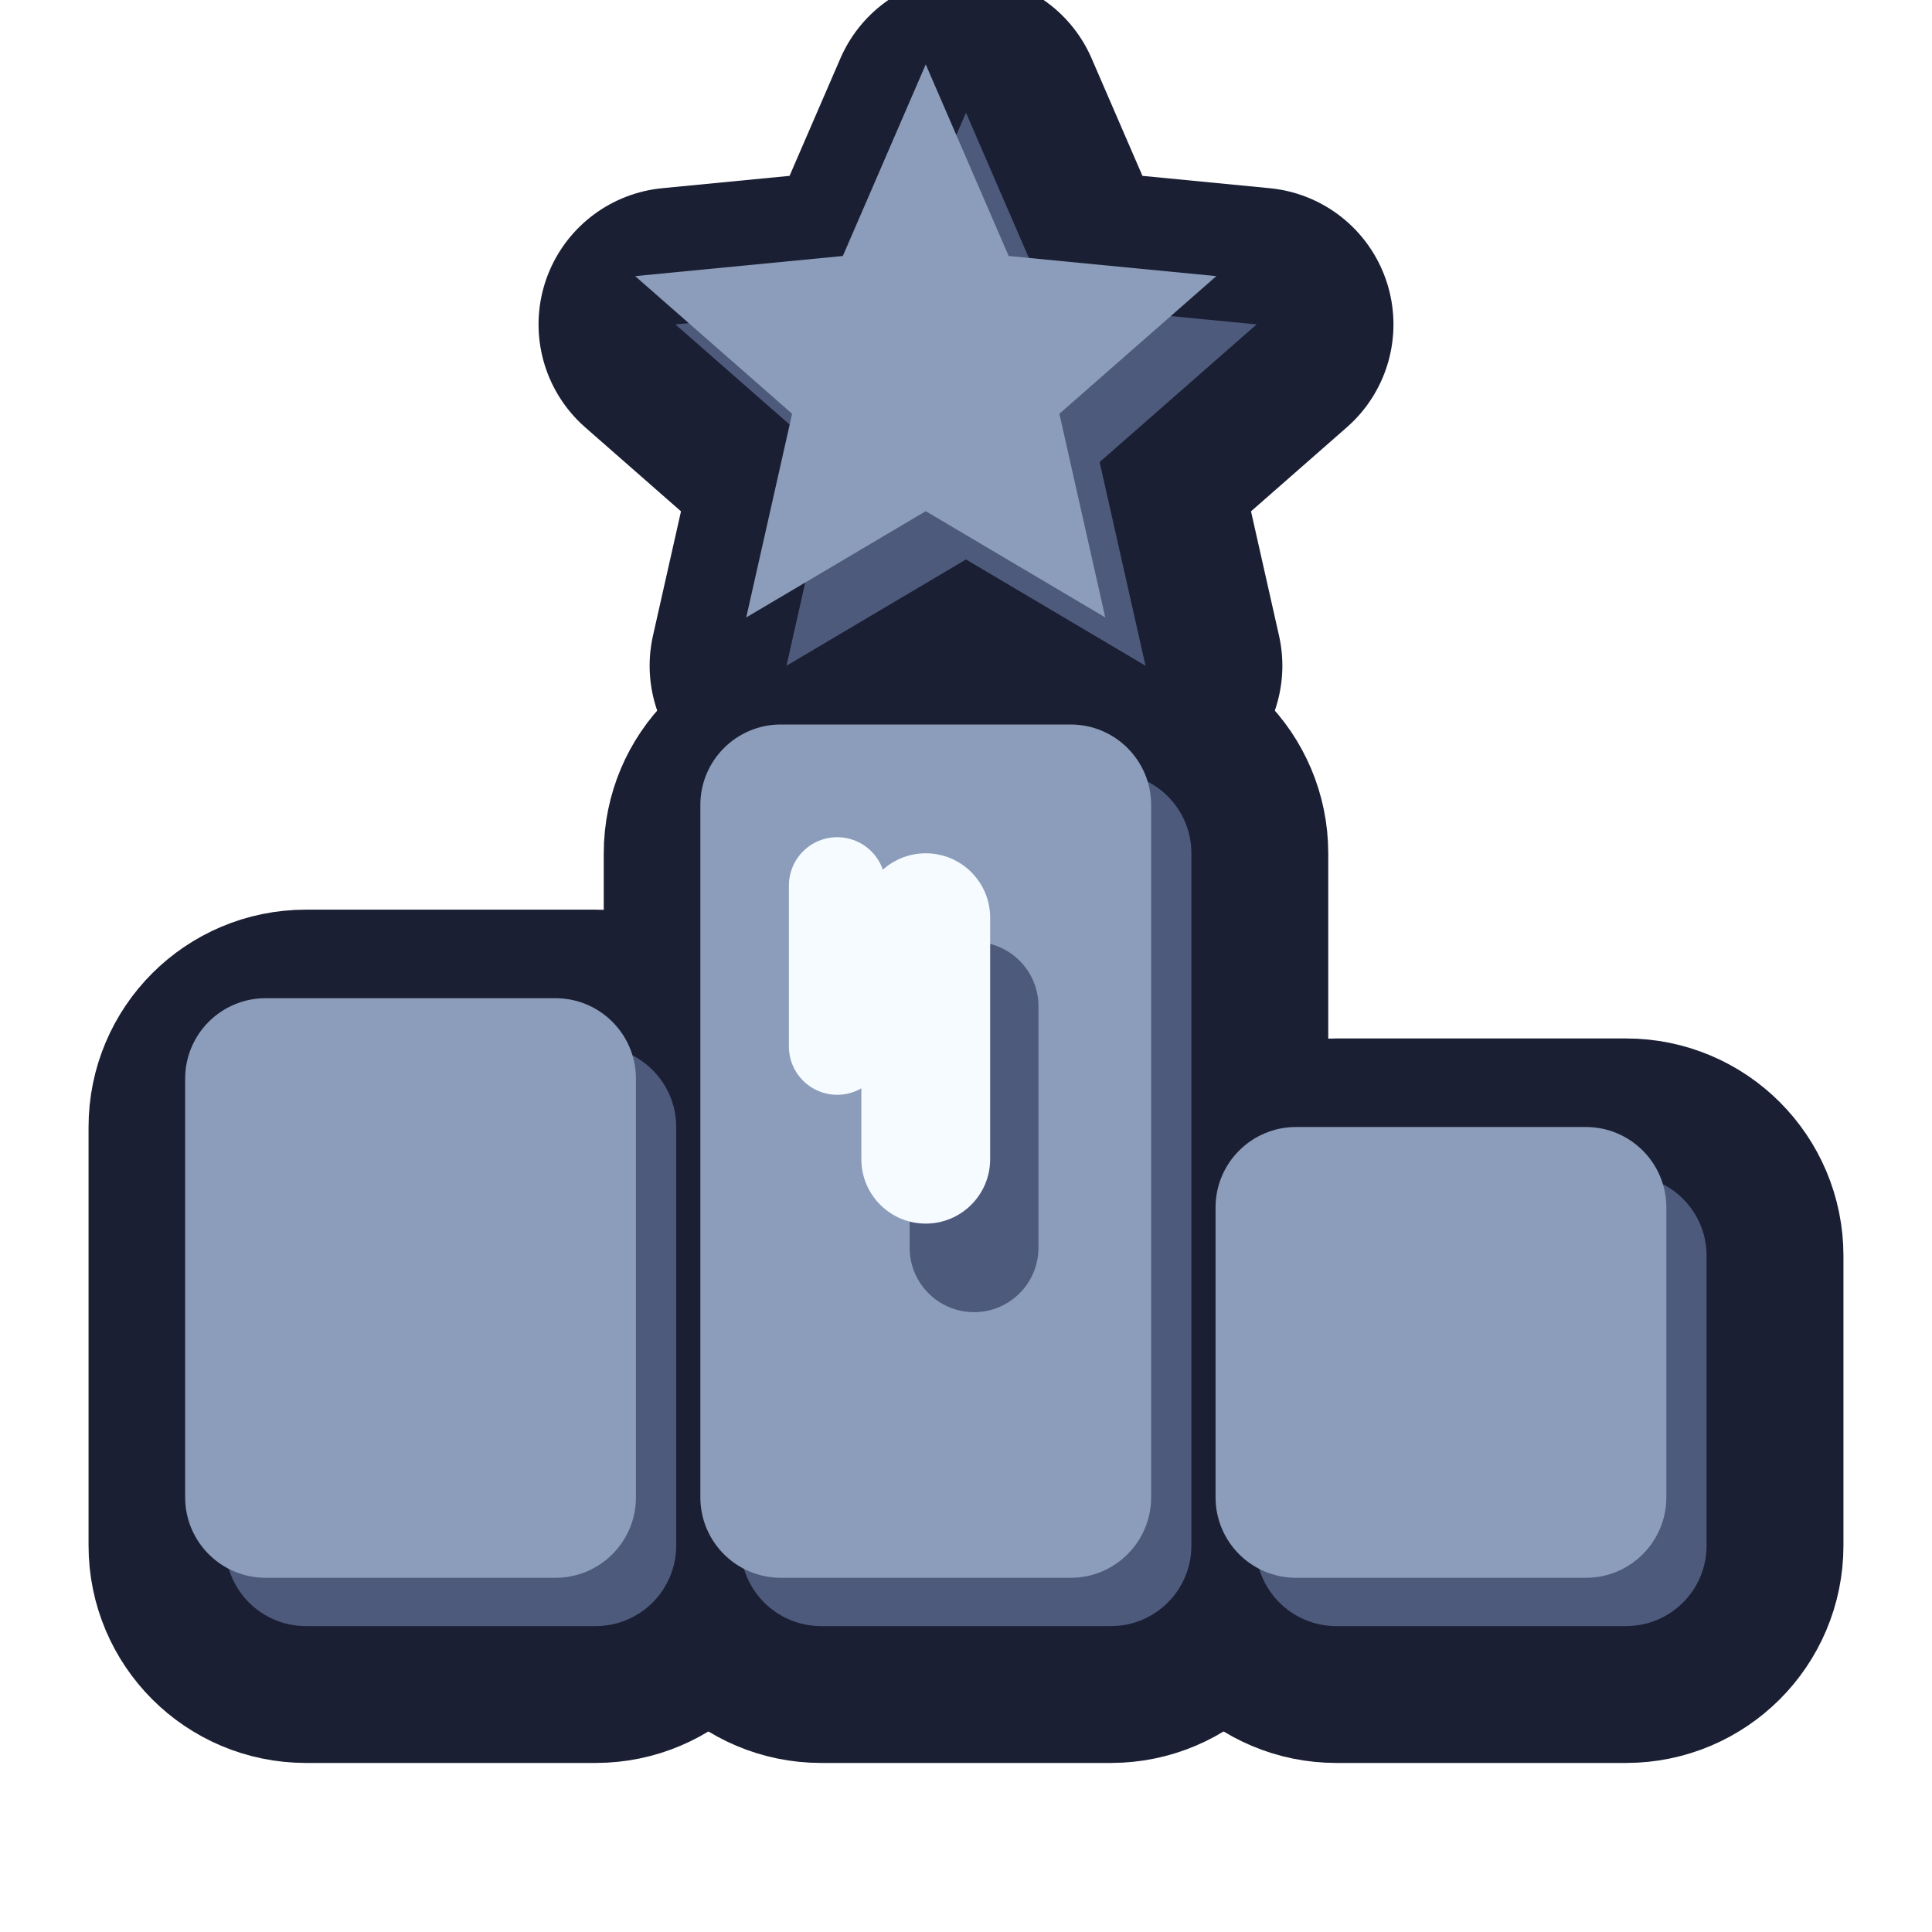
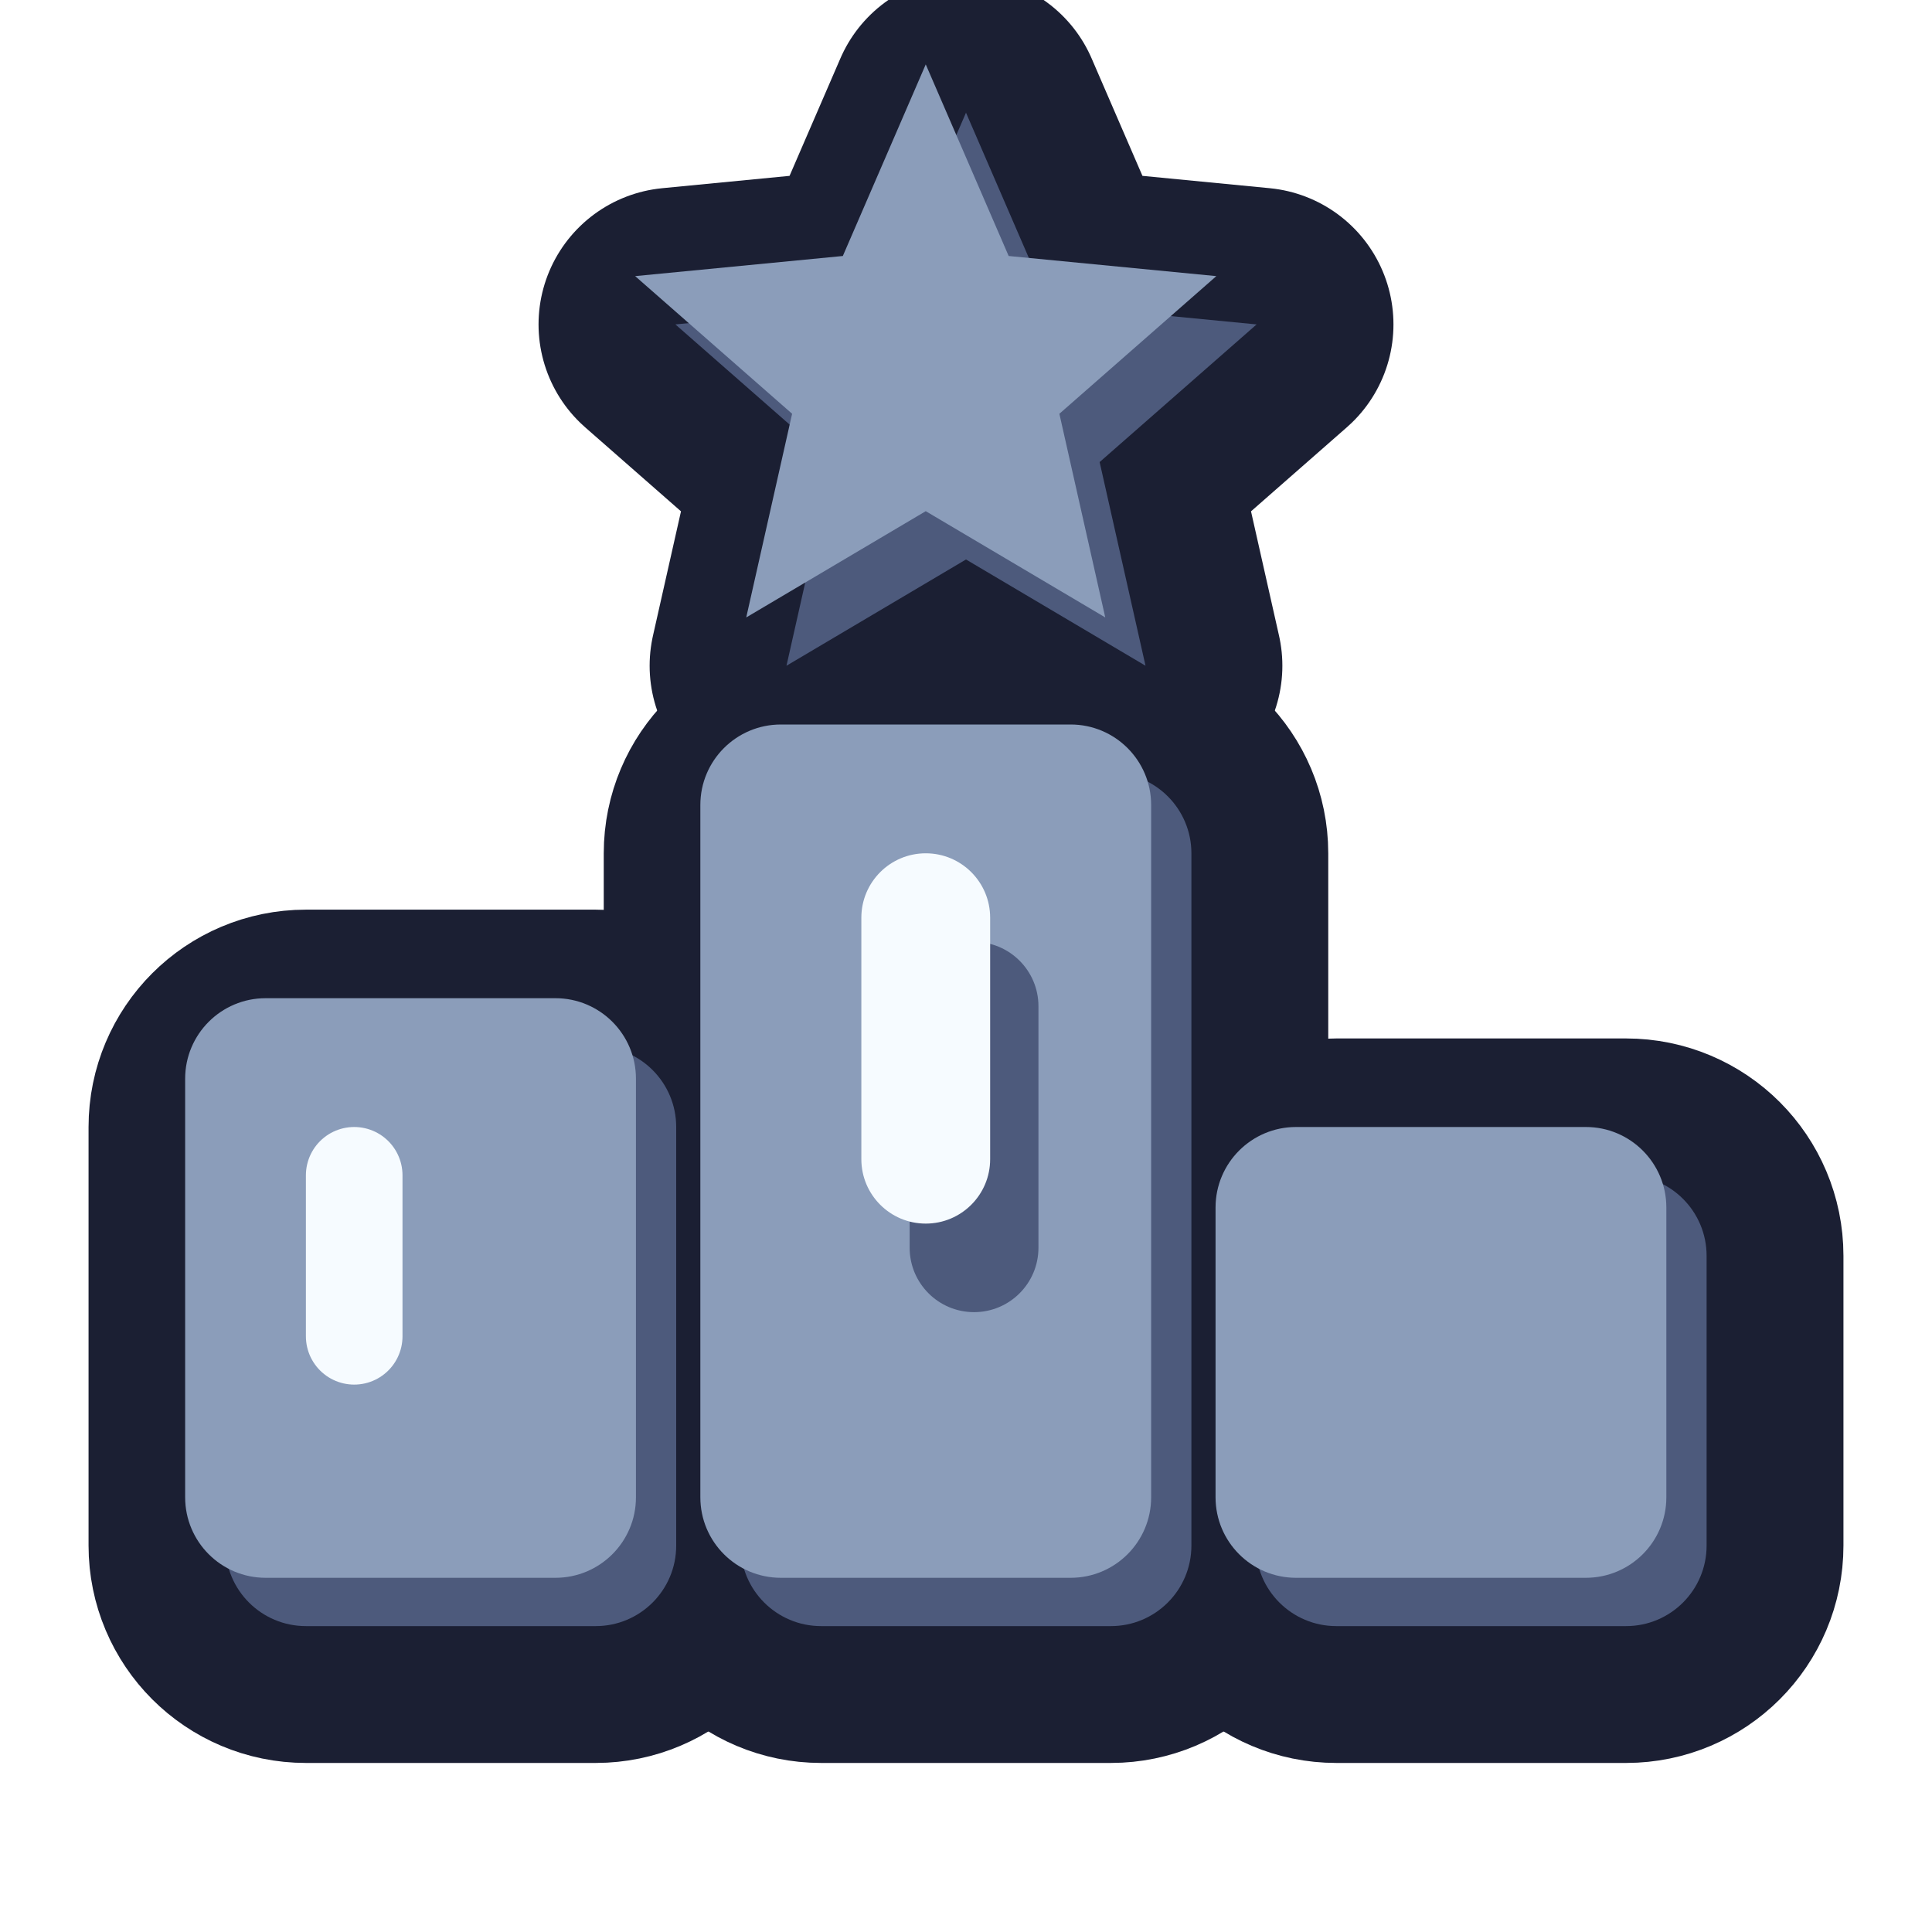
<svg xmlns="http://www.w3.org/2000/svg" width="24" height="24" viewBox="0 0 24 24" data-materials="steel">
  <path d="M12 1.4L13.03 3.78L15.61 4.03L13.66 5.74L14.23 8.27L12 6.95L9.77 8.27L10.34 5.74L8.39 4.03L10.97 3.78z" fill="#1b1f33" data-fill="outline" stroke="#1b1f33" data-stroke="outline" stroke-width="3.4" stroke-linejoin="round" />
  <path d="M3.8 13h3.6a1 1 0 0 1 1 1v5.2a1 1 0 0 1 -1 1h-3.6a1 1 0 0 1 -1 -1v-5.2a1 1 0 0 1 1 -1z" fill="#1b1f33" data-fill="outline" stroke="#1b1f33" data-stroke="outline" stroke-width="3.4" stroke-linejoin="round" />
  <path d="M10.2 9.6h3.6a1 1 0 0 1 1 1v8.6a1 1 0 0 1 -1 1h-3.6a1 1 0 0 1 -1 -1v-8.6a1 1 0 0 1 1 -1z" fill="#1b1f33" data-fill="outline" stroke="#1b1f33" data-stroke="outline" stroke-width="3.4" stroke-linejoin="round" />
  <path d="M16.6 14.6h3.6a1 1 0 0 1 1 1v3.6a1 1 0 0 1 -1 1h-3.6a1 1 0 0 1 -1 -1v-3.6a1 1 0 0 1 1 -1z" fill="#1b1f33" data-fill="outline" stroke="#1b1f33" data-stroke="outline" stroke-width="3.4" stroke-linejoin="round" />
  <path d="M12 1.4L13.03 3.78L15.61 4.03L13.66 5.74L14.23 8.27L12 6.95L9.77 8.27L10.34 5.74L8.39 4.03L10.97 3.78z" fill="#4d5a7c" data-fill="shadow" />
  <path d="M3.8 13h3.6a1 1 0 0 1 1 1v5.2a1 1 0 0 1 -1 1h-3.6a1 1 0 0 1 -1 -1v-5.2a1 1 0 0 1 1 -1z" fill="#4d5a7c" data-fill="shadow" />
  <path d="M10.2 9.6h3.6a1 1 0 0 1 1 1v8.6a1 1 0 0 1 -1 1h-3.6a1 1 0 0 1 -1 -1v-8.6a1 1 0 0 1 1 -1z" fill="#4d5a7c" data-fill="shadow" />
  <path d="M16.6 14.6h3.6a1 1 0 0 1 1 1v3.6a1 1 0 0 1 -1 1h-3.6a1 1 0 0 1 -1 -1v-3.6a1 1 0 0 1 1 -1z" fill="#4d5a7c" data-fill="shadow" />
  <path d="M12 1.4L13.03 3.78L15.61 4.03L13.66 5.74L14.23 8.27L12 6.95L9.77 8.27L10.34 5.74L8.39 4.03L10.97 3.78z" fill="#8b9dba" data-fill="base" transform="translate(-0.5 -0.6)" />
  <path d="M3.8 13h3.6a1 1 0 0 1 1 1v5.2a1 1 0 0 1 -1 1h-3.6a1 1 0 0 1 -1 -1v-5.2a1 1 0 0 1 1 -1z" fill="#8b9dba" data-fill="base" transform="translate(-0.5 -0.6)" />
  <path d="M10.2 9.6h3.6a1 1 0 0 1 1 1v8.6a1 1 0 0 1 -1 1h-3.6a1 1 0 0 1 -1 -1v-8.6a1 1 0 0 1 1 -1z" fill="#8b9dba" data-fill="base" transform="translate(-0.5 -0.6)" />
  <path d="M16.6 14.6h3.6a1 1 0 0 1 1 1v3.6a1 1 0 0 1 -1 1h-3.6a1 1 0 0 1 -1 -1v-3.6a1 1 0 0 1 1 -1z" fill="#8b9dba" data-fill="base" transform="translate(-0.5 -0.6)" />
  <path d="M12 11.2h0a0.8 0.8 0 0 1 0.8 0.8v3a0.8 0.8 0 0 1 -0.8 0.8h0a0.8 0.8 0 0 1 -0.8 -0.8v-3a0.8 0.8 0 0 1 0.8 -0.8z" fill="#4d5a7c" data-fill="shadow" transform="translate(0.1 0.5)" />
  <path d="M12 11.2h0a0.8 0.8 0 0 1 0.8 0.8v3a0.8 0.8 0 0 1 -0.8 0.8h0a0.8 0.8 0 0 1 -0.8 -0.8v-3a0.8 0.8 0 0 1 0.8 -0.8z" fill="#f6fbff" data-fill="shine" transform="translate(-0.5 -0.6)" />
-   <path d="M10.4 11v2" fill="none" stroke-linecap="round" stroke-linejoin="round" stroke-width="1.2" stroke="#f6fbff" data-stroke="shine" />
+   <path d="M4.4 14.6v2" fill="none" stroke-linecap="round" stroke-linejoin="round" stroke-width="1.2" stroke="#f6fbff" data-stroke="shine" />
</svg>
